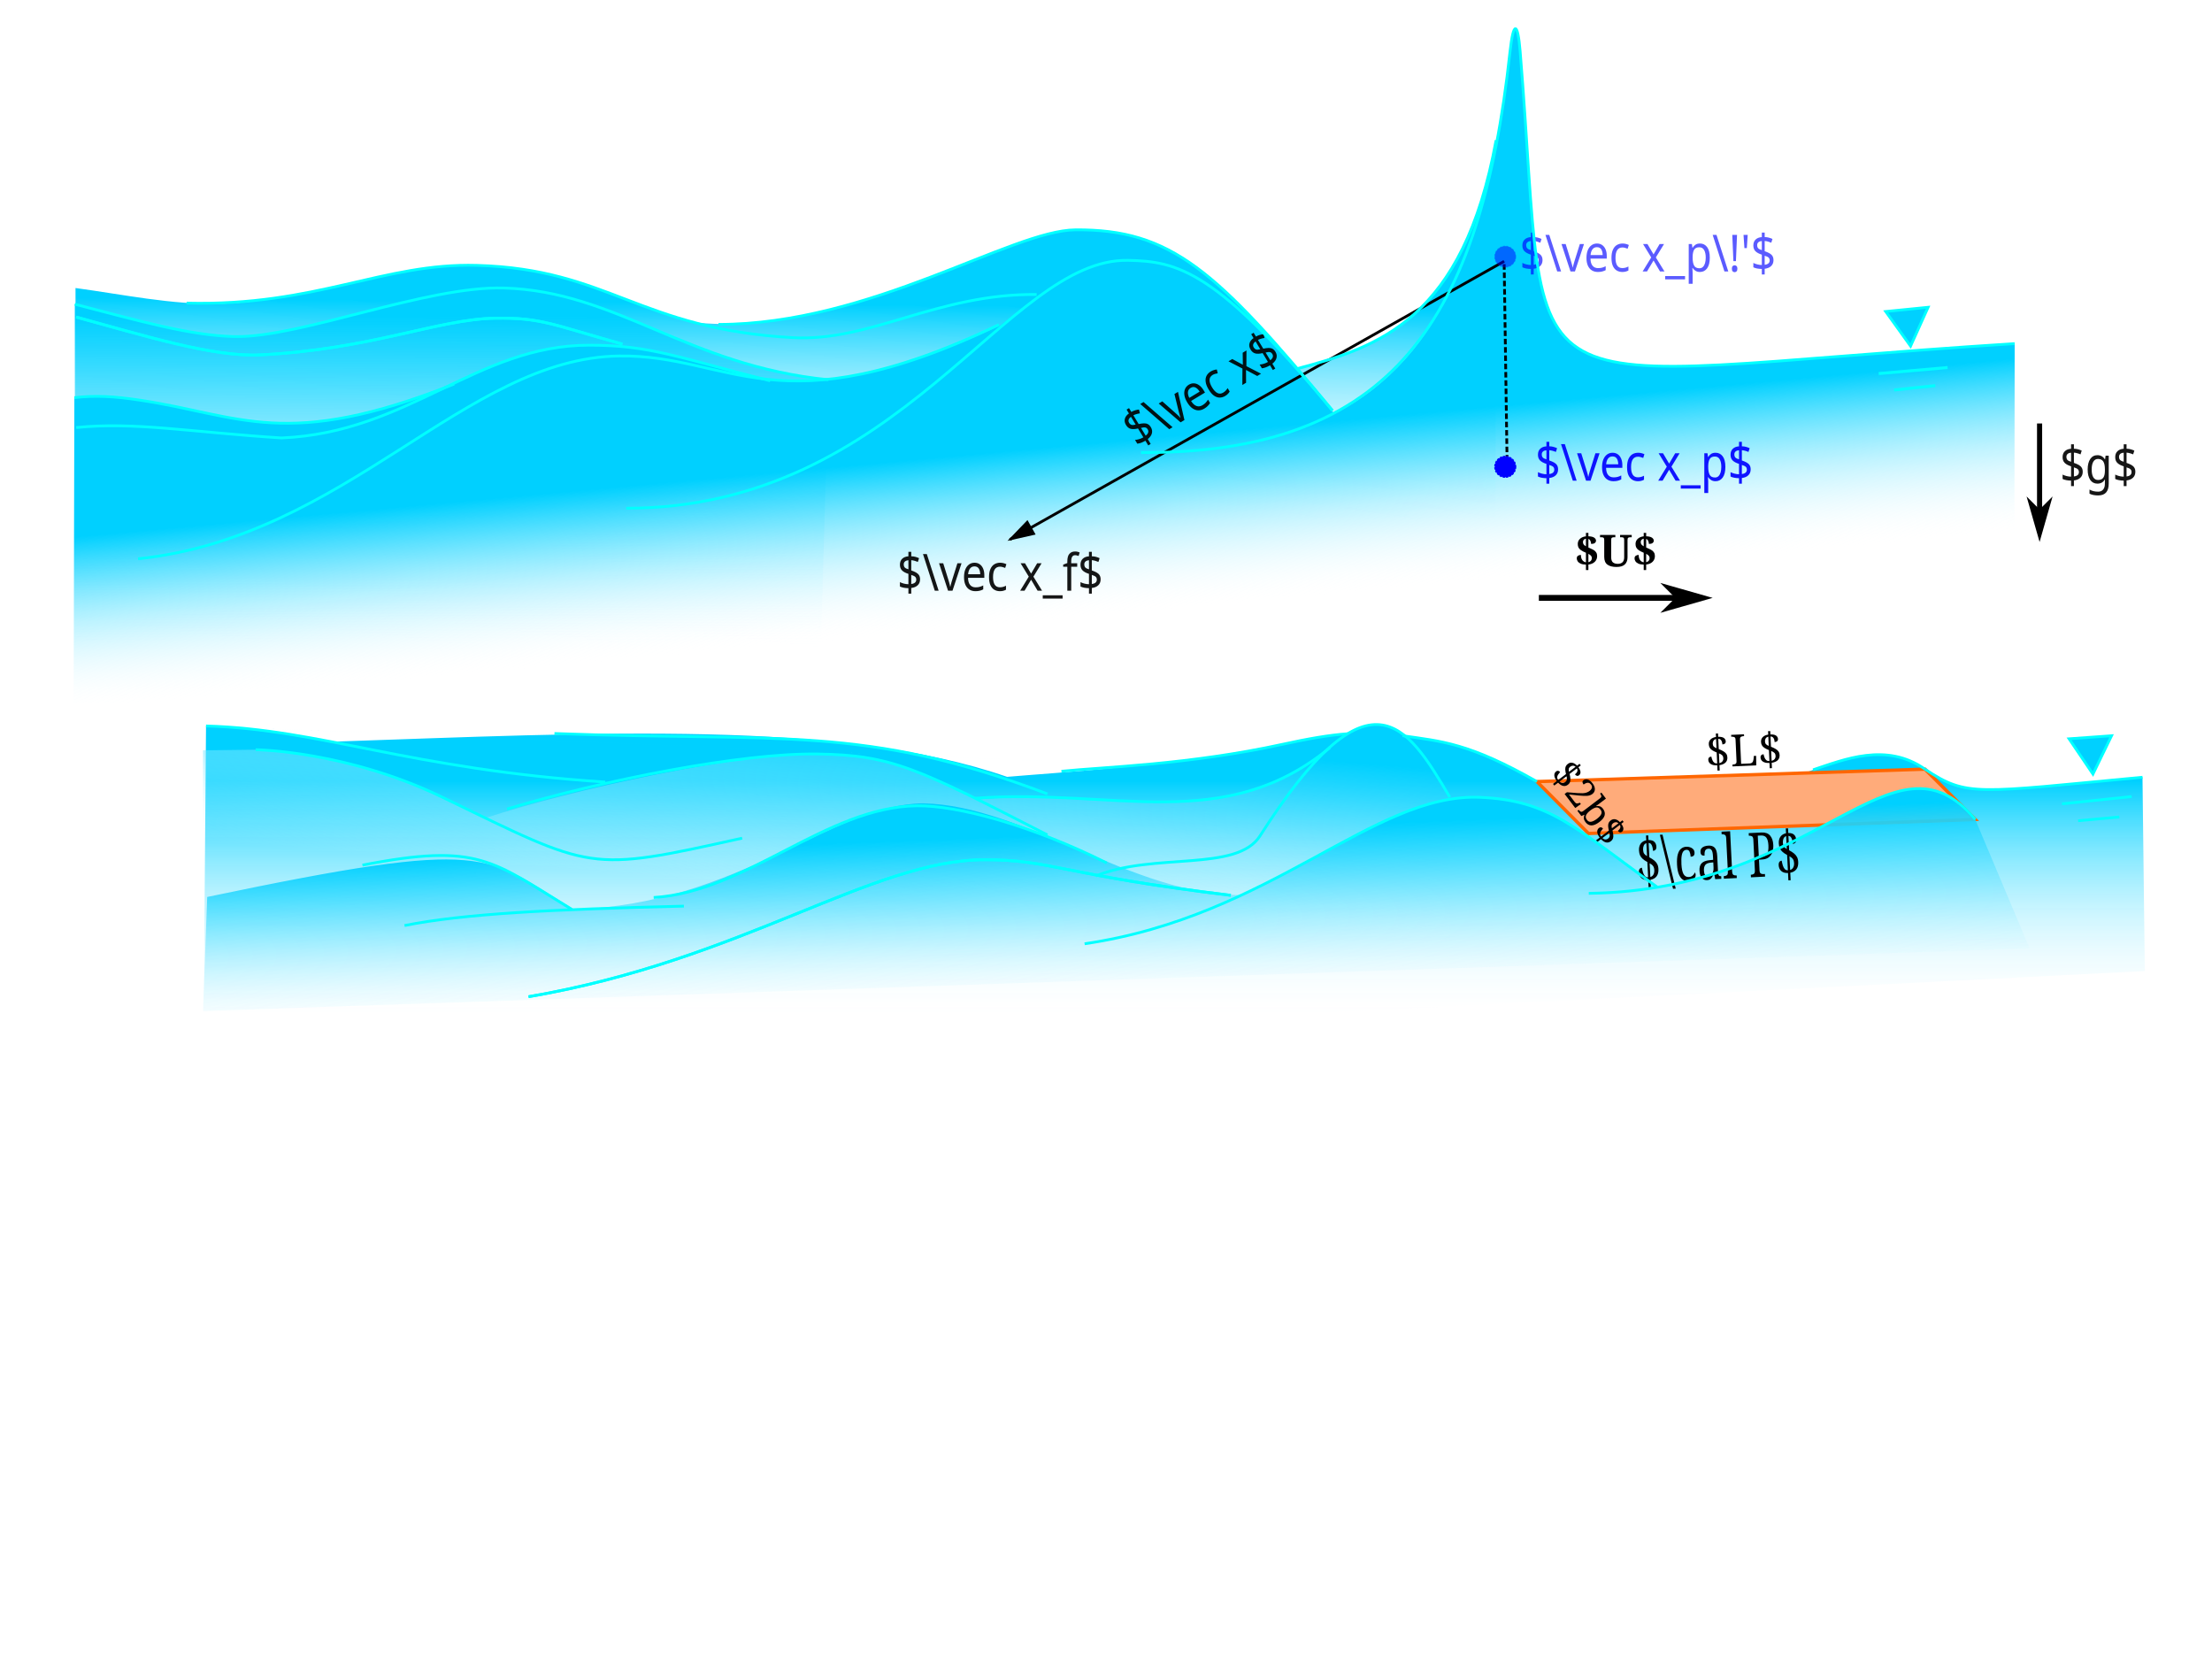
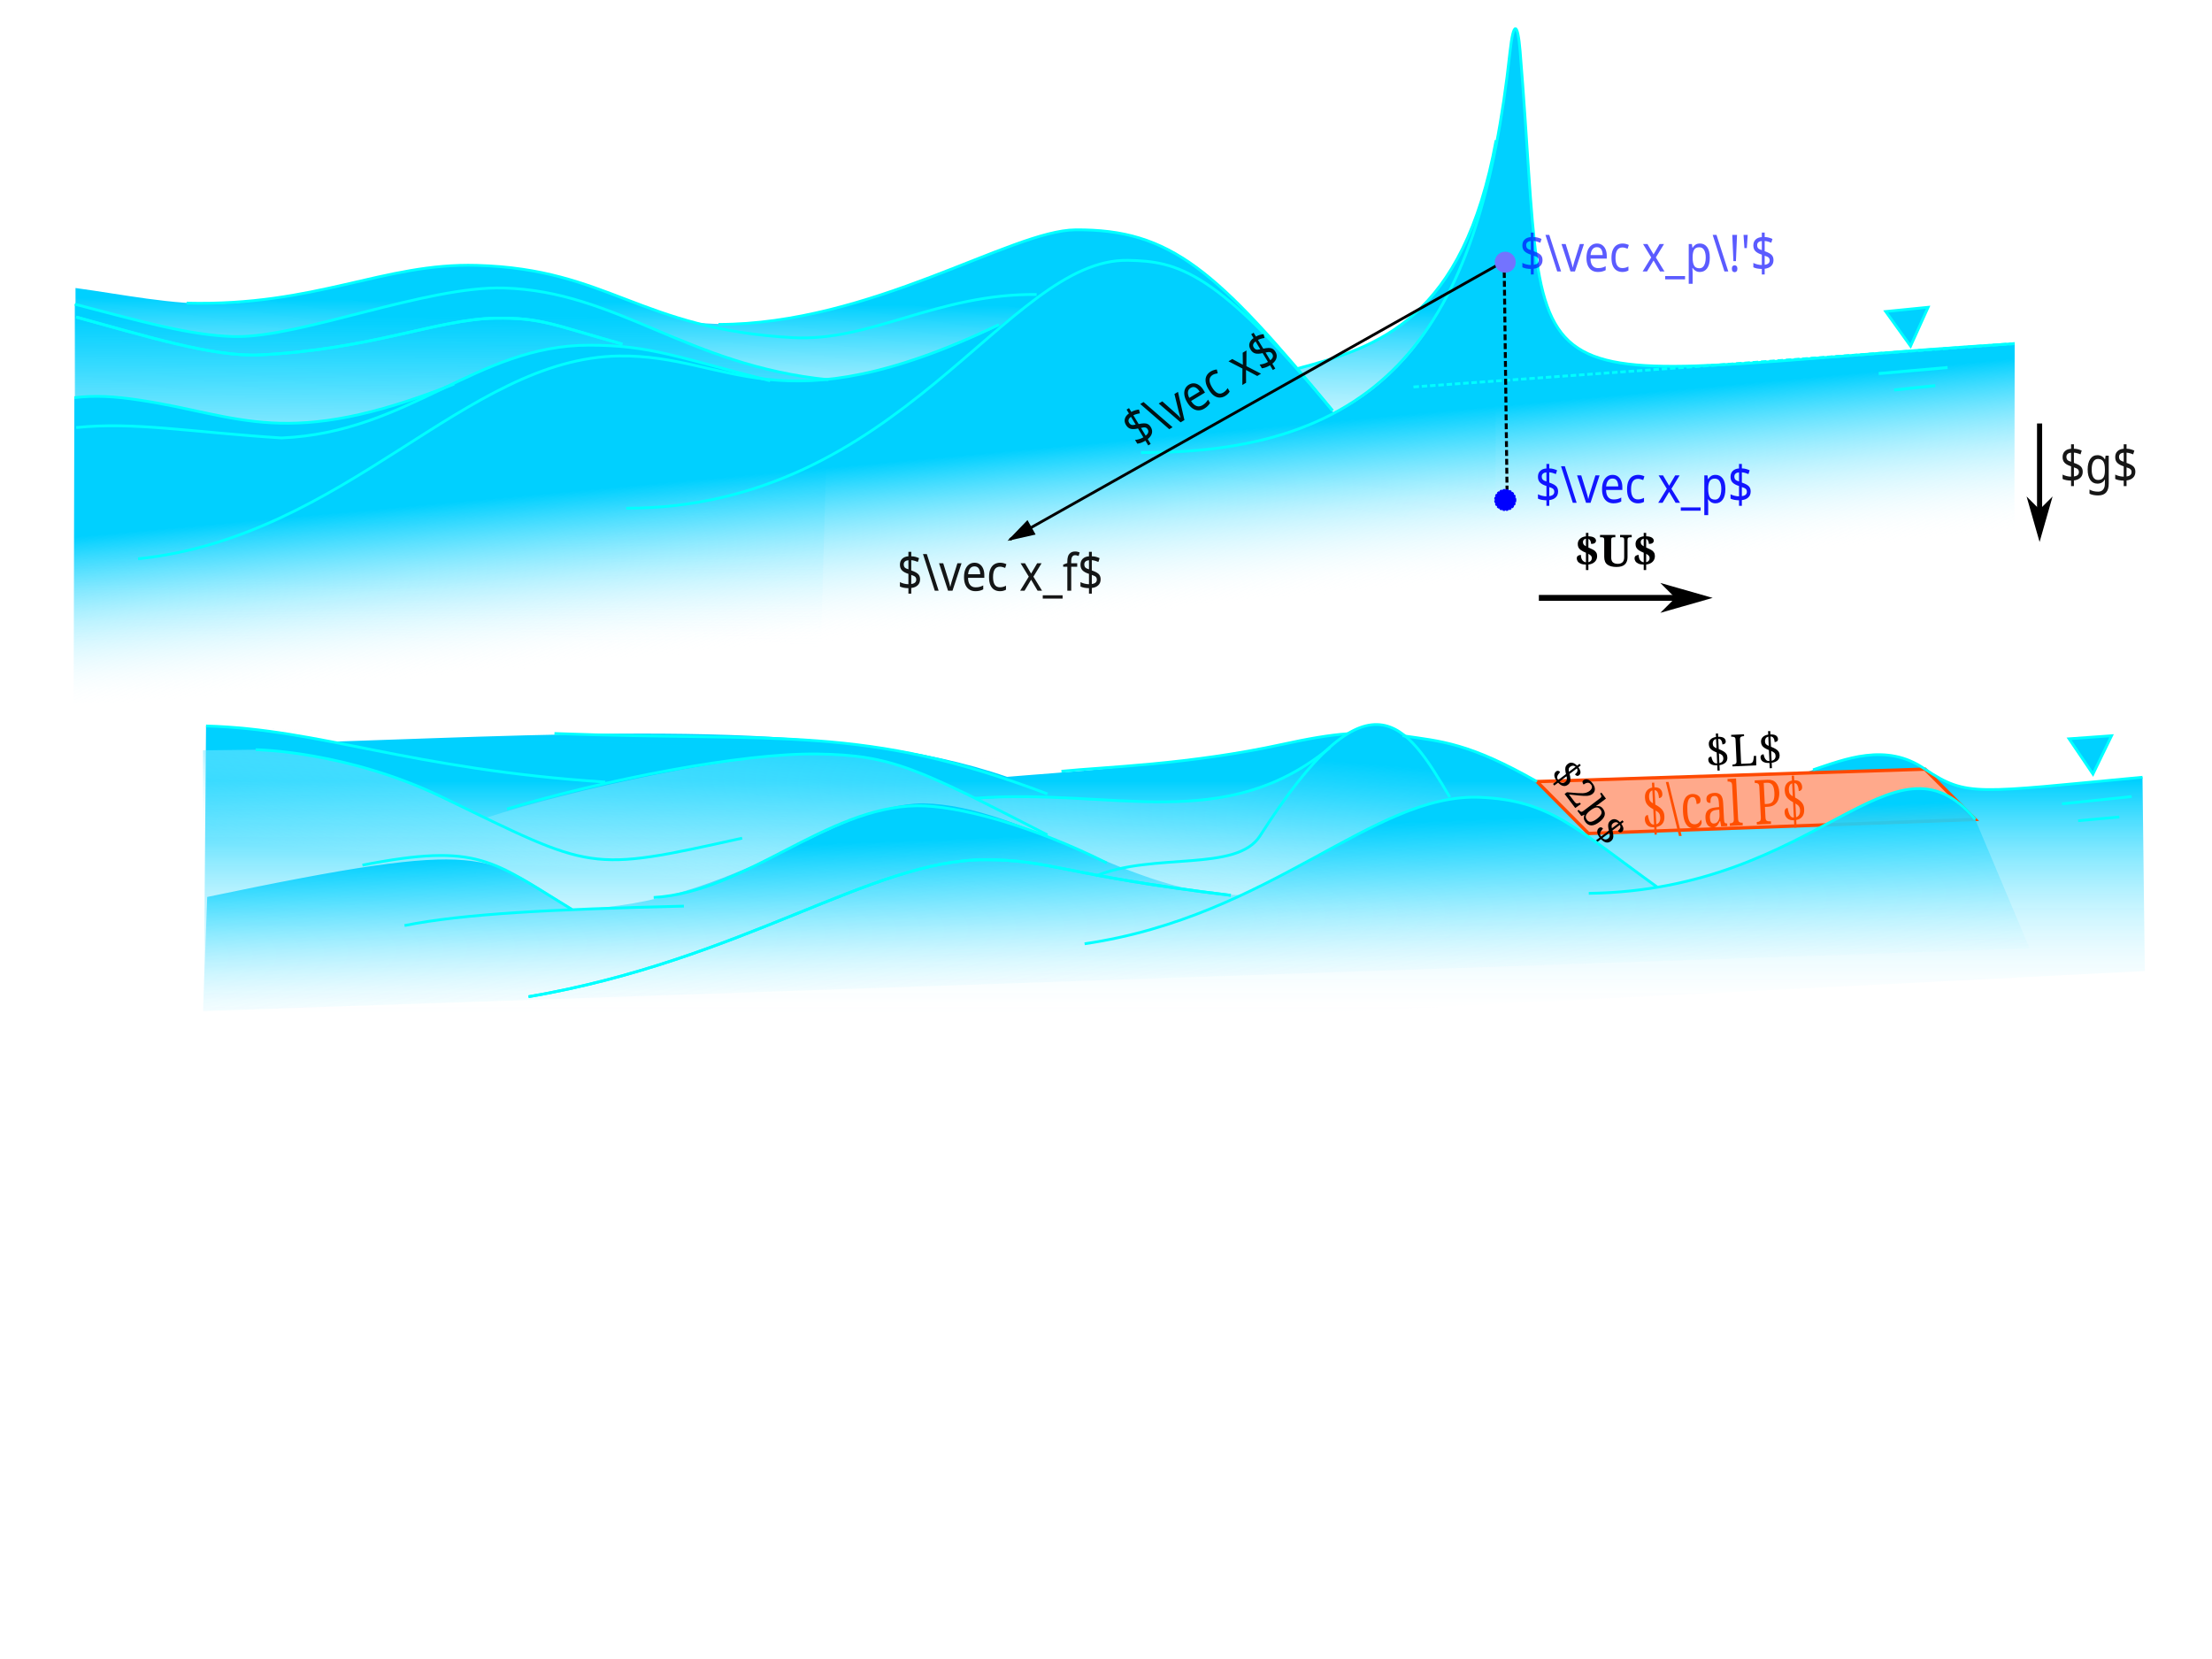
<svg xmlns="http://www.w3.org/2000/svg" xmlns:xlink="http://www.w3.org/1999/xlink" width="800" height="600" viewBox="0 0 800 600" version="1.1" id="svg1003">
  <path id="path1419" style="fill:url(#linearGradient1437);fill-opacity:1;stroke:none;stroke-width:1px;stroke-linecap:butt;stroke-linejoin:miter;stroke-opacity:1" d="M 74.514,262.556 73.496,386.83 775.697,351.201 774.862,281.097 c -68.664,7.622 -64.849,5.428 -78.676,-2.926 -13.975,-10.7 -31.533,-3.04 -42.757,1.127 l -97.577,3.373 m 0,0 c -24.686,-14.067 -34.895,-15.327 -58.677,-17.724 -16.981,0.156 -24.239,2.26 -33.312,4.241 -33.941,7.412 -83.476,10.352 -99.625,11.768 -60.159,-20.801 -147.793,-15.969 -244.78,-12.685 -14.67,-2.909 -29.073,-5.271 -44.942,-5.716" />
  <path id="path1463" style="fill:url(#linearGradient1490);stroke:none;stroke-width:1px;stroke-linecap:butt;stroke-linejoin:miter;stroke-opacity:1;fill-opacity:1" d="m 481.746,269.645 c -39.155,32.388 -79.16,15.307 -128.202,19.48 -26.296,-13.076 -36.349,-16.126 -57.827,-16.426 -28.735,-0.401 -87.916,12.619 -120.179,23.152 -4.646,-2.239 -9.796,-4.75 -15.586,-7.547 C 125.231,271.529 92.46,271.139 92.46,271.139 l -19.039,0.232 v 94.296 L 524.332,343.353 V 288.305 c -11.487,-19.545 -21.713,-36.098 -42.586,-18.659 z" />
-   <path d="m 555.852,282.671 140.334,-4.5 18.192,18.187 -139.889,5.074 z" fill="#f0f0f0" stroke="#000000" stroke-width="1.206" id="path941" style="fill:#ffab7a;stroke:#ff6600;fill-opacity:1" />
+   <path d="m 555.852,282.671 140.334,-4.5 18.192,18.187 -139.889,5.074 z" fill="#f0f0f0" stroke="#000000" stroke-width="1.206" id="path941" style="fill:#ffa98b;stroke:#ff4900;fill-opacity:1;stroke-opacity:1" />
  <path id="path1307" style="fill:url(#linearGradient1448);fill-opacity:1;stroke:none;stroke-width:1px;stroke-linecap:butt;stroke-linejoin:miter;stroke-opacity:1" d="m 714.378,296.358 c -26.614,-31.683 -50.135,12.996 -114.277,24.366 -30.299,-21.233 -39.505,-31.338 -64.94,-32.362 -26.077,-1.05 -51.173,18.968 -86.154,35.372 -39.602,0.095 -78.274,-32.491 -115.239,-33.208 -32.919,0.42 -66.187,36.42 -126.012,38.371 -33.021,-19.668 -28.846,-26.269 -132.819,-4.497 l -1.516,41.267 660.612,-22.674 -19.656,-46.635" />
  <path id="path1377" style="fill:url(#linearGradient1386);stroke:none;stroke-width:1px;stroke-linecap:butt;stroke-linejoin:miter;stroke-opacity:1;fill-opacity:1" d="M 27.309,104.164 V 276.991 H 540.717 l 0.375,-226.275 m 0,0 c -11.893,64.818 -42.754,74.585 -72.149,82.684 C 436.017,94.604 419.852,82.874 388.954,83.121 365.702,83.307 303.885,122.792 250.479,116.513 223.894,108.797 204.976,96.714 172.437,95.971 142.98,95.299 110.63,109.252 79.222,109.859 61.817,110.195 44.623,106.518 27.309,104.164" />
  <path id="path1349" style="fill:url(#linearGradient1351);fill-opacity:1;stroke:none;stroke-width:1px;stroke-linecap:butt;stroke-linejoin:miter;stroke-opacity:1" d="m 27.058,110.021 v 193.888 h 267.879 l 4.682,-166.585 m 0,0 c -51.107,-5.072 -76.473,-32.023 -117.428,-33.161 -28.089,-0.78 -73.344,17.946 -97.142,17.556 -16.172,-0.265 -35.411,-5.863 -57.99,-11.699" />
  <path id="path1273" style="fill:url(#linearGradient1396);fill-opacity:1;stroke:none;stroke-width:1px;stroke-linecap:butt;stroke-linejoin:miter;stroke-opacity:1" d="M 101.823,158.392 C 69.047,156.315 48.659,152.455 27.553,154.633 M 728.635,124.272 C 539.337,136.268 560.91,154.603 549.782,18.569 548.923,8.065 547.381,7.17 546.103,18.808 538.835,85.015 522.115,129.322 482.627,149.635 440.498,98.378 425.936,94.504 407.989,94.156 c -15.078,-0.293 -29.405,10.051 -46.212,23.54 -38.765,18.017 -62.627,21.272 -82.372,19.886 -34.794,-8.449 -44.157,-12.74 -66.394,-12.74 -18.073,0 -32.955,6.249 -48.362,13.702 -61.263,24.53 -77.59,11.667 -113.931,6.194 -9.363,-1.41 -16.215,-1.822 -23.823,-0.922 L 26.633,254.095 H 728.455 l 0.181,-129.824" />
-   <line x1="556.55" y1="216.234" x2="615.213" y2="216.234" stroke="#0066cc" stroke-width="1.679" marker-end="url(#arrowhead-blue)" id="line1031" style="fill:#000000;stroke:#000000;stroke-width:2.13;stroke-miterlimit:4;stroke-dasharray:none;marker-end:url(#marker1423)" />
-   <text x="569.481" y="204.889" font-size="16px" font-family="serif" font-weight="bold" fill="#0066cc" id="text1033" style="fill:#000000;stroke:none">$U$</text>
-   <path style="fill:#000000;stroke:#000000;stroke-width:1.852;stroke-linecap:butt;stroke-linejoin:miter;stroke-miterlimit:4;stroke-dasharray:none;stroke-opacity:1;marker-end:url(#Arrow1Mend)" d="m 737.644,153.155 v 39.207" id="path1087" />
-   <text xml:space="preserve" style="font-style:normal;font-weight:normal;font-size:17.232px;line-height:1.25;font-family:sans-serif;fill:#000000;fill-opacity:0.914;stroke:none;stroke-width:0.431" x="800.692" y="162.571" id="text1469" transform="scale(0.9304145,1.07479)">
-     <tspan id="tspan1467" x="800.692" y="162.571" style="fill:#000000;stroke-width:0.431">$g$</tspan>
-   </text>
-   <path style="fill:none;stroke:#000000;stroke-width:1;stroke-linecap:butt;stroke-linejoin:miter;stroke-miterlimit:4;stroke-dasharray:2, 1;stroke-dashoffset:0;stroke-opacity:1" d="M 545.092,169.535 543.989,94.5" id="path1671" />
-   <text xml:space="preserve" style="font-style:normal;font-weight:normal;font-size:17.232px;line-height:1.25;font-family:sans-serif;fill:#0000ff;fill-opacity:0.914;stroke:none;stroke-width:0.431" x="596.759" y="161.754" id="text1469-6" transform="scale(0.9304145,1.07479)">
-     <tspan id="tspan1467-4" x="596.759" y="161.754" style="fill:#0000ff;stroke:none;stroke-width:0.431">$\vec x_p$</tspan>
-   </text>
-   <text xml:space="preserve" style="font-style:normal;font-weight:normal;font-size:17.232px;line-height:1.25;font-family:sans-serif;opacity:0.7;fill:#0000ff;fill-opacity:0.914;stroke:none;stroke-width:0.431" x="590.704" y="91.346" id="text1469-6-6" transform="scale(0.9304145,1.07479)">
-     <tspan id="tspan1467-4-4" x="590.704" y="91.346" style="fill:#0000ff;stroke-width:0.431">$\vec x_p\!'$</tspan>
-   </text>
-   <path style="fill:none;stroke:#000000;stroke-width:1px;stroke-linecap:butt;stroke-linejoin:miter;stroke-opacity:1;marker-end:url(#arrowhead)" d="M 543.989,94.5 365.23,195.121" id="path1721" />
-   <text xml:space="preserve" style="font-style:normal;font-weight:normal;font-size:17.232px;line-height:1.25;font-family:sans-serif;fill:#000000;fill-opacity:0.914;stroke:none;stroke-width:0.431" x="348.749" y="198.76" id="text1469-6-67" transform="scale(0.9304145,1.07479)">
-     <tspan id="tspan1467-4-44" x="348.749" y="198.76" style="fill:#000000;stroke-width:0.431">$\vec x_f$</tspan>
-   </text>
-   <text xml:space="preserve" style="font-style:normal;font-weight:normal;font-size:17.232px;line-height:1.25;font-family:sans-serif;text-align:center;text-anchor:middle;fill:#000000;fill-opacity:0.914;stroke:none;stroke-width:0.431" x="327.876" y="327.231" id="text1469-6-67-7" transform="matrix(0.7960802,-0.4815885,0.5563181,0.9196104,0,0)">
-     <tspan id="tspan1467-4-44-2" x="327.876" y="327.231" style="text-align:center;text-anchor:middle;fill:#000000;stroke-width:0.431">$\vec x$</tspan>
-   </text>
+   <path style="fill:none;stroke:#00ffff;stroke-width:1;stroke-linecap:butt;stroke-linejoin:miter;stroke-opacity:1;stroke-miterlimit:4;stroke-dasharray:2,1;stroke-dashoffset:0" d="m 728.635,124.272 -218.285,15.733" id="path1522" />
  <path style="fill:#00d0ff;fill-opacity:1;stroke:#00ffff;stroke-width:1;stroke-miterlimit:4;stroke-dasharray:none;stroke-opacity:1" id="path1911" d="m 697.825,111.911 -3.882,6.655 -3.882,6.655 -3.822,-6.689 -3.822,-6.689 7.704,0.034 z" transform="rotate(-5.958801,690.1013,116.3243)" />
  <path style="fill:none;stroke:#00ffff;stroke-width:1.072;stroke-linecap:butt;stroke-linejoin:miter;stroke-miterlimit:4;stroke-dasharray:none;stroke-opacity:1" d="m 679.458,135.113 24.913,-2.182" id="path1913" />
  <path style="fill:none;stroke:#00ffff;stroke-width:1.072;stroke-linecap:butt;stroke-linejoin:miter;stroke-miterlimit:4;stroke-dasharray:none;stroke-opacity:1" d="m 685.012,141.036 14.91,-1.572" id="path1915" />
-   <ellipse style="fill:#0000ff;fill-opacity:1;stroke:#0000ff;stroke-width:0.405;stroke-miterlimit:4;stroke-dasharray:0.81, 0.405;stroke-dashoffset:0;stroke-opacity:1" id="path1917" cx="544.393" cy="168.829" rx="3.799" ry="3.797" />
-   <ellipse style="opacity:0.5;fill:#0000ff;fill-opacity:1;stroke:#0000ff;stroke-width:0.405;stroke-miterlimit:4;stroke-dasharray:0.81, 0.405;stroke-dashoffset:0;stroke-opacity:0.5" id="ellipse1919" cx="544.393" cy="92.829" rx="3.799" ry="3.797" />
  <text x="617.821" y="305.192" font-size="16px" font-family="serif" font-style="italic" id="text953" style="text-align:center;text-anchor:middle" transform="rotate(-2.588075)">
    <tspan style="font-style:normal;text-align:center;text-anchor:middle" id="tspan1021">$L$</tspan>
  </text>
-   <text x="705.985" y="298.907" font-size="19.199px" font-family="serif" font-weight="bold" id="text993" transform="matrix(0.8560011,-0.04310619,0.05868013,1.165268,0,0)" style="text-align:center;text-anchor:middle;stroke-width:1.371">
-     <tspan style="font-weight:normal;text-align:center;text-anchor:middle;stroke-width:1.371" id="tspan1079">$\cal P$</tspan>
+   <text x="709.62" y="282.672" font-size="19.199px" font-family="serif" font-weight="bold" id="text993" transform="matrix(0.8560011,-0.04310619,0.05868013,1.165268,0,0)" style="text-align:center;text-anchor:middle;fill:#ff4f00;fill-opacity:1;stroke-width:1.371">
+     <tspan style="font-weight:normal;text-align:center;text-anchor:middle;fill:#ff4f00;fill-opacity:1;stroke-width:1.371" id="tspan1079">$\cal P$</tspan>
  </text>
  <text x="569.24" y="-281.654" font-size="14.574px" font-family="serif" font-style="italic" id="text2259" transform="matrix(0.6146644,0.8096625,-0.7835199,0.5948179,0,0)" style="text-align:center;text-anchor:middle;stroke-width:0.911">
    <tspan style="font-style:normal;font-weight:normal;text-align:center;text-anchor:middle;stroke-width:0.911" id="tspan2257">$2b$</tspan>
  </text>
  <path style="fill:#00d0ff;fill-opacity:1;stroke:#00ffff;stroke-width:1;stroke-miterlimit:4;stroke-dasharray:none;stroke-opacity:1" id="path1022" d="m 770.653,260.324 -3.882,6.655 -3.882,6.655 -3.822,-6.689 -3.822,-6.689 7.704,0.034 z" transform="rotate(-4.349789,843.153,355.0769)" />
  <path style="fill:none;stroke:#00ffff;stroke-width:1;stroke-linecap:butt;stroke-linejoin:miter;stroke-miterlimit:4;stroke-dasharray:none;stroke-opacity:1" d="m 745.757,290.718 25.196,-2.636" id="path1024" />
  <path style="fill:none;stroke:#00ffff;stroke-width:1;stroke-linecap:butt;stroke-linejoin:miter;stroke-miterlimit:4;stroke-dasharray:none;stroke-opacity:1" d="m 751.589,296.825 14.91,-1.367" id="path1026" />
  <defs id="defs927">
    <linearGradient id="linearGradient1345">
      <stop style="stop-color:#00d0ff;stop-opacity:1" offset="0" id="stop1341" />
      <stop style="stop-color:#ffffff;stop-opacity:0" offset="1" id="stop1343" />
    </linearGradient>
    <marker style="overflow:visible;" id="marker2017" refX="0.0" refY="0.0" orient="auto">
      <path transform="scale(0.4) rotate(180) translate(10,0)" style="fill-rule:evenodd;stroke:#803300;stroke-width:1pt;stroke-opacity:1;fill:#803300;fill-opacity:1" d="M 0.0,0.0 L 5.0,-5.0 L -12.5,0.0 L 5.0,5.0 L 0.0,0.0 z " id="path2015" />
    </marker>
    <marker style="overflow:visible;" id="marker1789" refX="0.0" refY="0.0" orient="auto">
      <path transform="scale(0.4) rotate(180) translate(10,0)" style="fill-rule:evenodd;stroke:#000000;stroke-width:1pt;stroke-opacity:1;fill:#000000;fill-opacity:1" d="M 0.0,0.0 L 5.0,-5.0 L -12.5,0.0 L 5.0,5.0 L 0.0,0.0 z " id="path1787" />
    </marker>
    <marker style="overflow:visible;" id="marker1423" refX="0.0" refY="0.0" orient="auto">
      <path transform="scale(0.4) rotate(180) translate(10,0)" style="fill-rule:evenodd;stroke:#000000;stroke-width:1pt;stroke-opacity:1;fill:#000000;fill-opacity:1" d="M 0.0,0.0 L 5.0,-5.0 L -12.5,0.0 L 5.0,5.0 L 0.0,0.0 z " id="path1421" />
    </marker>
    <marker style="overflow:visible;" id="Arrow1Lend" refX="0.0" refY="0.0" orient="auto">
      <path transform="scale(0.8) rotate(180) translate(12.5,0)" style="fill-rule:evenodd;stroke:#0000ff;stroke-width:1pt;stroke-opacity:1;fill:#0000ff;fill-opacity:1" d="M 0.0,0.0 L 5.0,-5.0 L -12.5,0.0 L 5.0,5.0 L 0.0,0.0 z " id="path1092" />
    </marker>
    <marker style="overflow:visible;" id="Arrow1Mend" refX="0.0" refY="0.0" orient="auto">
      <path transform="scale(0.4) rotate(180) translate(10,0)" style="fill-rule:evenodd;stroke:#000000;stroke-width:1pt;stroke-opacity:1;fill:#000000;fill-opacity:1" d="M 0.0,0.0 L 5.0,-5.0 L -12.5,0.0 L 5.0,5.0 L 0.0,0.0 z " id="path1098" />
    </marker>
    <marker id="arrowhead" markerWidth="10" markerHeight="10" refX="9" refY="3" orient="auto">
      <polygon points="0 0, 10 3, 0 6" fill="#000" id="polygon921" />
    </marker>
    <marker id="arrowhead-blue" markerWidth="10" markerHeight="10" refX="9" refY="3" orient="auto">
      <polygon points="0 0, 10 3, 0 6" fill="#0066cc" id="polygon924" />
    </marker>
    <linearGradient xlink:href="#linearGradient1345" id="linearGradient1351" gradientUnits="userSpaceOnUse" x1="139.695" y1="114.296" x2="139.385" y2="234.065" />
    <linearGradient xlink:href="#linearGradient1345" id="linearGradient1386" x1="301.603" y1="110.132" x2="300.883" y2="186.433" gradientUnits="userSpaceOnUse" />
    <linearGradient xlink:href="#linearGradient1345" id="linearGradient1396" x1="580.892" y1="143.244" x2="586.651" y2="205.868" gradientUnits="userSpaceOnUse" />
    <linearGradient xlink:href="#linearGradient1345" id="linearGradient1437" x1="542.326" y1="282.234" x2="542.326" y2="369.27" gradientUnits="userSpaceOnUse" />
    <linearGradient xlink:href="#linearGradient1345" id="linearGradient1448" x1="455.644" y1="299.312" x2="458.102" y2="365.565" gradientUnits="userSpaceOnUse" />
    <linearGradient xlink:href="#linearGradient1345" id="linearGradient1490" x1="315.5" y1="261.445" x2="310.326" y2="324.069" gradientUnits="userSpaceOnUse" />
  </defs>
  <g id="g1259">
    <path style="fill:none;stroke:#00ffff;stroke-width:1.002;stroke-linecap:butt;stroke-linejoin:miter;stroke-miterlimit:4;stroke-dasharray:none;stroke-opacity:1" d="M 728.635,124.272 C 539.337,136.268 560.91,154.603 549.782,18.569 548.923,8.065 547.381,7.17 546.103,18.808 535.482,115.552 503.594,164.179 412.678,163.673" id="path944" />
    <path style="fill:none;stroke:#00ffff;stroke-width:1px;stroke-linecap:butt;stroke-linejoin:miter;stroke-opacity:1" d="M 481.92,148.5 C 439.989,97.742 423.437,82.845 388.954,83.121 365.702,83.307 315.023,117.328 259.851,117.328" id="path946" />
    <path style="fill:none;stroke:#00ffff;stroke-width:1px;stroke-linecap:butt;stroke-linejoin:miter;stroke-opacity:1" d="M 481.92,148.5 C 439.989,97.742 425.936,94.504 407.989,94.156 363.795,93.297 326.058,183.811 226.472,183.811" id="path948" />
    <path style="fill:none;stroke:#00ffff;stroke-width:1.042;stroke-linecap:butt;stroke-linejoin:miter;stroke-miterlimit:4;stroke-dasharray:none;stroke-opacity:1" d="m 541.092,50.715 c -11.893,64.818 -42.417,74.79 -72.149,82.684" id="path950" />
    <path style="fill:none;stroke:#00ffff;stroke-width:1px;stroke-linecap:butt;stroke-linejoin:miter;stroke-opacity:1" d="m 361.258,117.428 c -79.976,38.233 -97.053,10.75 -137.325,11.314 -55.788,0.78 -98.702,65.541 -173.997,73.344" id="path952" />
    <path style="fill:none;stroke:#00ffff;stroke-width:1px;stroke-linecap:butt;stroke-linejoin:miter;stroke-opacity:1" d="m 278.551,137.715 c -33.941,-8.583 -43.304,-12.874 -65.541,-12.874 -40.643,0 -65.151,31.6 -111.186,33.551 -32.776,-2.077 -53.164,-5.937 -74.27,-3.759" id="path956" />
    <path style="fill:none;stroke:#00ffff;stroke-width:1px;stroke-linecap:butt;stroke-linejoin:miter;stroke-opacity:1" d="m 164.244,138.886 c -60.86,24.188 -77.186,11.325 -113.527,5.852 -9.363,-1.41 -16.215,-1.822 -23.823,-0.922" id="path958" />
    <path style="fill:none;stroke:#00ffff;stroke-width:1px;stroke-linecap:butt;stroke-linejoin:miter;stroke-opacity:1" d="m 374.913,106.505 c -35.892,-0.39 -60.08,17.166 -88.169,15.605 C 231.04,119.015 220.387,97.316 172.437,95.971 138.489,95.02 114.698,110.796 67.492,109.626" id="path960" />
    <path style="fill:none;stroke:#00ffff;stroke-width:1px;stroke-linecap:butt;stroke-linejoin:miter;stroke-opacity:1" d="m 299.618,137.325 c -51.107,-5.072 -76.473,-32.023 -117.428,-33.161 -28.089,-0.78 -73.344,17.946 -97.142,17.556 -16.172,-0.265 -35.411,-5.863 -57.99,-11.699" id="path962" />
    <path style="fill:none;stroke:#00ffff;stroke-width:1px;stroke-linecap:butt;stroke-linejoin:miter;stroke-opacity:1" d="m 225.104,124.451 c -25.358,-7.022 -29.257,-9.628 -46.035,-9.363 -20.695,0.327 -44.865,11.314 -85.048,13.264 -17.222,0.836 -42.619,-7.205 -66.473,-13.681" id="path964" />
    <path style="fill:none;stroke:#00ffff;stroke-width:1px;stroke-linecap:butt;stroke-linejoin:miter;stroke-opacity:1" d="M 599.311,320.819 C 569.802,299.492 560.596,289.387 535.161,288.362 496.57,286.808 460.127,331.397 392.265,341.328" id="path986" />
    <path style="fill:none;stroke:#00ffff;stroke-width:1px;stroke-linecap:butt;stroke-linejoin:miter;stroke-opacity:1" d="m 524.332,288.305 c -15.708,-26.727 -29.057,-47.858 -68.663,14.045 -8.393,13.119 -38.312,5.841 -59.299,14.435" id="path988" />
    <path style="fill:none;stroke:#00ffff;stroke-width:1px;stroke-linecap:butt;stroke-linejoin:miter;stroke-opacity:1" d="m 445.136,323.806 c -61.25,-7.412 -64.761,-12.874 -88.949,-12.874 -40.973,1e-5 -87.389,36.282 -165.024,49.546" id="path994" />
    <path style="fill:none;stroke:#00ffff;stroke-width:1px;stroke-linecap:butt;stroke-linejoin:miter;stroke-opacity:1" d="M 481.028,270.359 C 442.591,302.034 402.586,284.953 352.676,288.695" id="path996" />
    <path style="fill:none;stroke:#00ffff;stroke-width:1px;stroke-linecap:butt;stroke-linejoin:miter;stroke-opacity:1" d="M 378.814,287.134 C 312.674,262.025 282.222,268.3 200.526,265.287" id="path1000" />
    <path style="fill:none;stroke:#00ffff;stroke-width:1px;stroke-linecap:butt;stroke-linejoin:miter;stroke-opacity:1" d="m 400.271,312.102 c -27.309,-13.654 -53.973,-20.864 -68.662,-20.677 -32.919,0.42 -61.64,31.21 -95.191,33.161" id="path1002" />
    <path style="fill:none;stroke:#00ffff;stroke-width:1px;stroke-linecap:butt;stroke-linejoin:miter;stroke-opacity:1" d="m 378.814,301.959 c -47.205,-24.188 -56.178,-28.869 -83.097,-29.26 -27.699,-0.401 -77.245,9.363 -112.357,19.897" id="path1004" />
    <path style="fill:none;stroke:#00ffff;stroke-width:1px;stroke-linecap:butt;stroke-linejoin:miter;stroke-opacity:1" d="M 268.408,303.129 C 212.23,315.613 214.882,314.844 159.952,288.305 125.231,271.529 92.46,271.139 92.46,271.139" id="path1006" />
    <path style="fill:none;stroke:#00ffff;stroke-width:1px;stroke-linecap:butt;stroke-linejoin:miter;stroke-opacity:1" d="m 247.341,327.707 c -47.986,1.17 -79.586,2.731 -101.043,7.022" id="path1008" />
    <path style="fill:none;stroke:#00ffff;stroke-width:1px;stroke-linecap:butt;stroke-linejoin:miter;stroke-opacity:1" d="M 206.768,328.878 C 177.898,311.322 173.217,304.69 131.083,312.883" id="path1010" />
    <path style="fill:none;stroke:#00ffff;stroke-width:1px;stroke-linecap:butt;stroke-linejoin:miter;stroke-opacity:1" d="M 218.862,282.843 C 147.858,278.161 116.258,263.726 74.514,262.556" id="path1012" />
    <path style="fill:none;stroke:#00ffff;stroke-width:1px;stroke-linecap:butt;stroke-linejoin:miter;stroke-opacity:1" d="M 555.852,282.671 C 531.166,268.604 521.211,268.108 507.222,266.074 m -19.586,-0.728 c -7.188,0.52 -14.7,1.86 -23.774,3.842 -33.941,7.412 -64.761,8.193 -79.976,9.753" id="path1014" />
    <path style="fill:none;stroke:#00ffff;stroke-width:1px;stroke-linecap:butt;stroke-linejoin:miter;stroke-opacity:1" d="m 655.72,278.407 c 11.223,-3.708 26.491,-10.066 40.466,-0.236" id="path1016" />
    <path style="fill:none;stroke:#00ffff;stroke-width:1px;stroke-linecap:butt;stroke-linejoin:miter;stroke-opacity:1" d="M 714.378,296.358 C 684.367,260.632 658.29,321.999 574.604,323.086" id="path1020" />
    <path style="fill:none;stroke:#00ffff;stroke-width:1px;stroke-linecap:butt;stroke-linejoin:miter;stroke-opacity:1" d="m 774.862,281.097 c -60.291,5.647 -63.428,7.248 -78.676,-2.926" id="path1232" />
  </g>
  <path style="fill:none;stroke:#00ffff;stroke-width:1px;stroke-linecap:butt;stroke-linejoin:miter;stroke-opacity:1" d="m 225.104,124.451 c -25.358,-7.022 -29.257,-9.628 -46.035,-9.363 -20.695,0.327 -44.865,11.314 -85.048,13.264 -17.222,0.836 -42.619,-7.205 -66.473,-13.681" id="path1279" />
  <path style="fill:none;stroke:#00ffff;stroke-width:1px;stroke-linecap:butt;stroke-linejoin:miter;stroke-opacity:1" d="m 445.136,323.806 c -61.25,-7.412 -64.761,-12.874 -88.949,-12.874 -40.973,1e-5 -87.389,36.282 -165.024,49.546" id="path1285" />
  <g id="g1374" />
+   <line x1="556.55" y1="216.234" x2="615.213" y2="216.234" stroke="#0066cc" stroke-width="1.679" marker-end="url(#arrowhead-blue)" id="line1031" style="fill:#000000;stroke:#000000;stroke-width:2.13;stroke-miterlimit:4;stroke-dasharray:none;marker-end:url(#marker1423)" />
+   <text x="569.481" y="204.889" font-size="16px" font-family="serif" font-weight="bold" fill="#0066cc" id="text1033" style="fill:#000000;stroke:none">$U$</text>
+   <path style="fill:#000000;stroke:#000000;stroke-width:1.852;stroke-linecap:butt;stroke-linejoin:miter;stroke-miterlimit:4;stroke-dasharray:none;stroke-opacity:1;marker-end:url(#Arrow1Mend)" d="m 737.644,153.155 v 39.207" id="path1087" />
+   <text xml:space="preserve" style="font-style:normal;font-weight:normal;font-size:17.232px;line-height:1.25;font-family:sans-serif;fill:#000000;fill-opacity:0.914;stroke:none;stroke-width:0.431" x="800.692" y="162.571" id="text1469" transform="scale(0.9304145,1.07479)">
+     <tspan id="tspan1467" x="800.692" y="162.571" style="fill:#000000;stroke-width:0.431">$g$</tspan>
+   </text>
+   <text xml:space="preserve" style="font-style:normal;font-weight:normal;font-size:17.232px;line-height:1.25;font-family:sans-serif;fill:#0000ff;fill-opacity:0.914;stroke:none;stroke-width:0.431" x="596.759" y="169.197" id="text1469-6" transform="scale(0.9304145,1.07479)">
+     <tspan id="tspan1467-4" x="596.759" y="169.197" style="fill:#0000ff;stroke:none;stroke-width:0.431">$\vec x_p$</tspan>
+   </text>
+   <text xml:space="preserve" style="font-style:normal;font-weight:normal;font-size:17.232px;line-height:1.25;font-family:sans-serif;opacity:0.7;fill:#0000ff;fill-opacity:0.914;stroke:none;stroke-width:0.431" x="590.704" y="91.346" id="text1469-6-6" transform="scale(0.9304145,1.07479)">
+     <tspan id="tspan1467-4-4" x="590.704" y="91.346" style="fill:#0000ff;stroke-width:0.431">$\vec x_p\!'$</tspan>
+   </text>
+   <path style="fill:none;stroke:#000000;stroke-width:1px;stroke-linecap:butt;stroke-linejoin:miter;stroke-opacity:1;marker-end:url(#arrowhead)" d="M 543.989,94.5 365.23,195.121" id="path1721" />
+   <text xml:space="preserve" style="font-style:normal;font-weight:normal;font-size:17.232px;line-height:1.25;font-family:sans-serif;fill:#000000;fill-opacity:0.914;stroke:none;stroke-width:0.431" x="348.749" y="198.76" id="text1469-6-67" transform="scale(0.9304145,1.07479)">
+     <tspan id="tspan1467-4-44" x="348.749" y="198.76" style="fill:#000000;stroke-width:0.431">$\vec x_f$</tspan>
+   </text>
+   <text xml:space="preserve" style="font-style:normal;font-weight:normal;font-size:17.232px;line-height:1.25;font-family:sans-serif;text-align:center;text-anchor:middle;fill:#000000;fill-opacity:0.914;stroke:none;stroke-width:0.431" x="327.876" y="327.231" id="text1469-6-67-7" transform="matrix(0.7960802,-0.4815885,0.5563181,0.9196104,0,0)">
+     <tspan id="tspan1467-4-44-2" x="327.876" y="327.231" style="text-align:center;text-anchor:middle;fill:#000000;stroke-width:0.431">$\vec x$</tspan>
+   </text>
+   <path style="fill:none;stroke:#000000;stroke-width:1.073;stroke-linecap:butt;stroke-linejoin:miter;stroke-miterlimit:4;stroke-dasharray:2.146, 1.073;stroke-dashoffset:0;stroke-opacity:1" d="M 545.092,180.98 543.989,94.499" id="path1671" />
+   <ellipse style="opacity:1;fill:#7373ff;fill-opacity:1;stroke:none;stroke-width:0.405;stroke-miterlimit:4;stroke-dasharray:0.81, 0.405;stroke-dashoffset:0;stroke-opacity:0.5" id="ellipse1919" cx="544.393" cy="94.829" rx="3.799" ry="3.797" />
+   <ellipse style="fill:#0000ff;fill-opacity:1;stroke:#0000ff;stroke-width:0.405;stroke-miterlimit:4;stroke-dasharray:0.81, 0.405;stroke-dashoffset:0;stroke-opacity:1" id="path1917" cx="544.393" cy="180.829" rx="3.799" ry="3.797" />
</svg>
